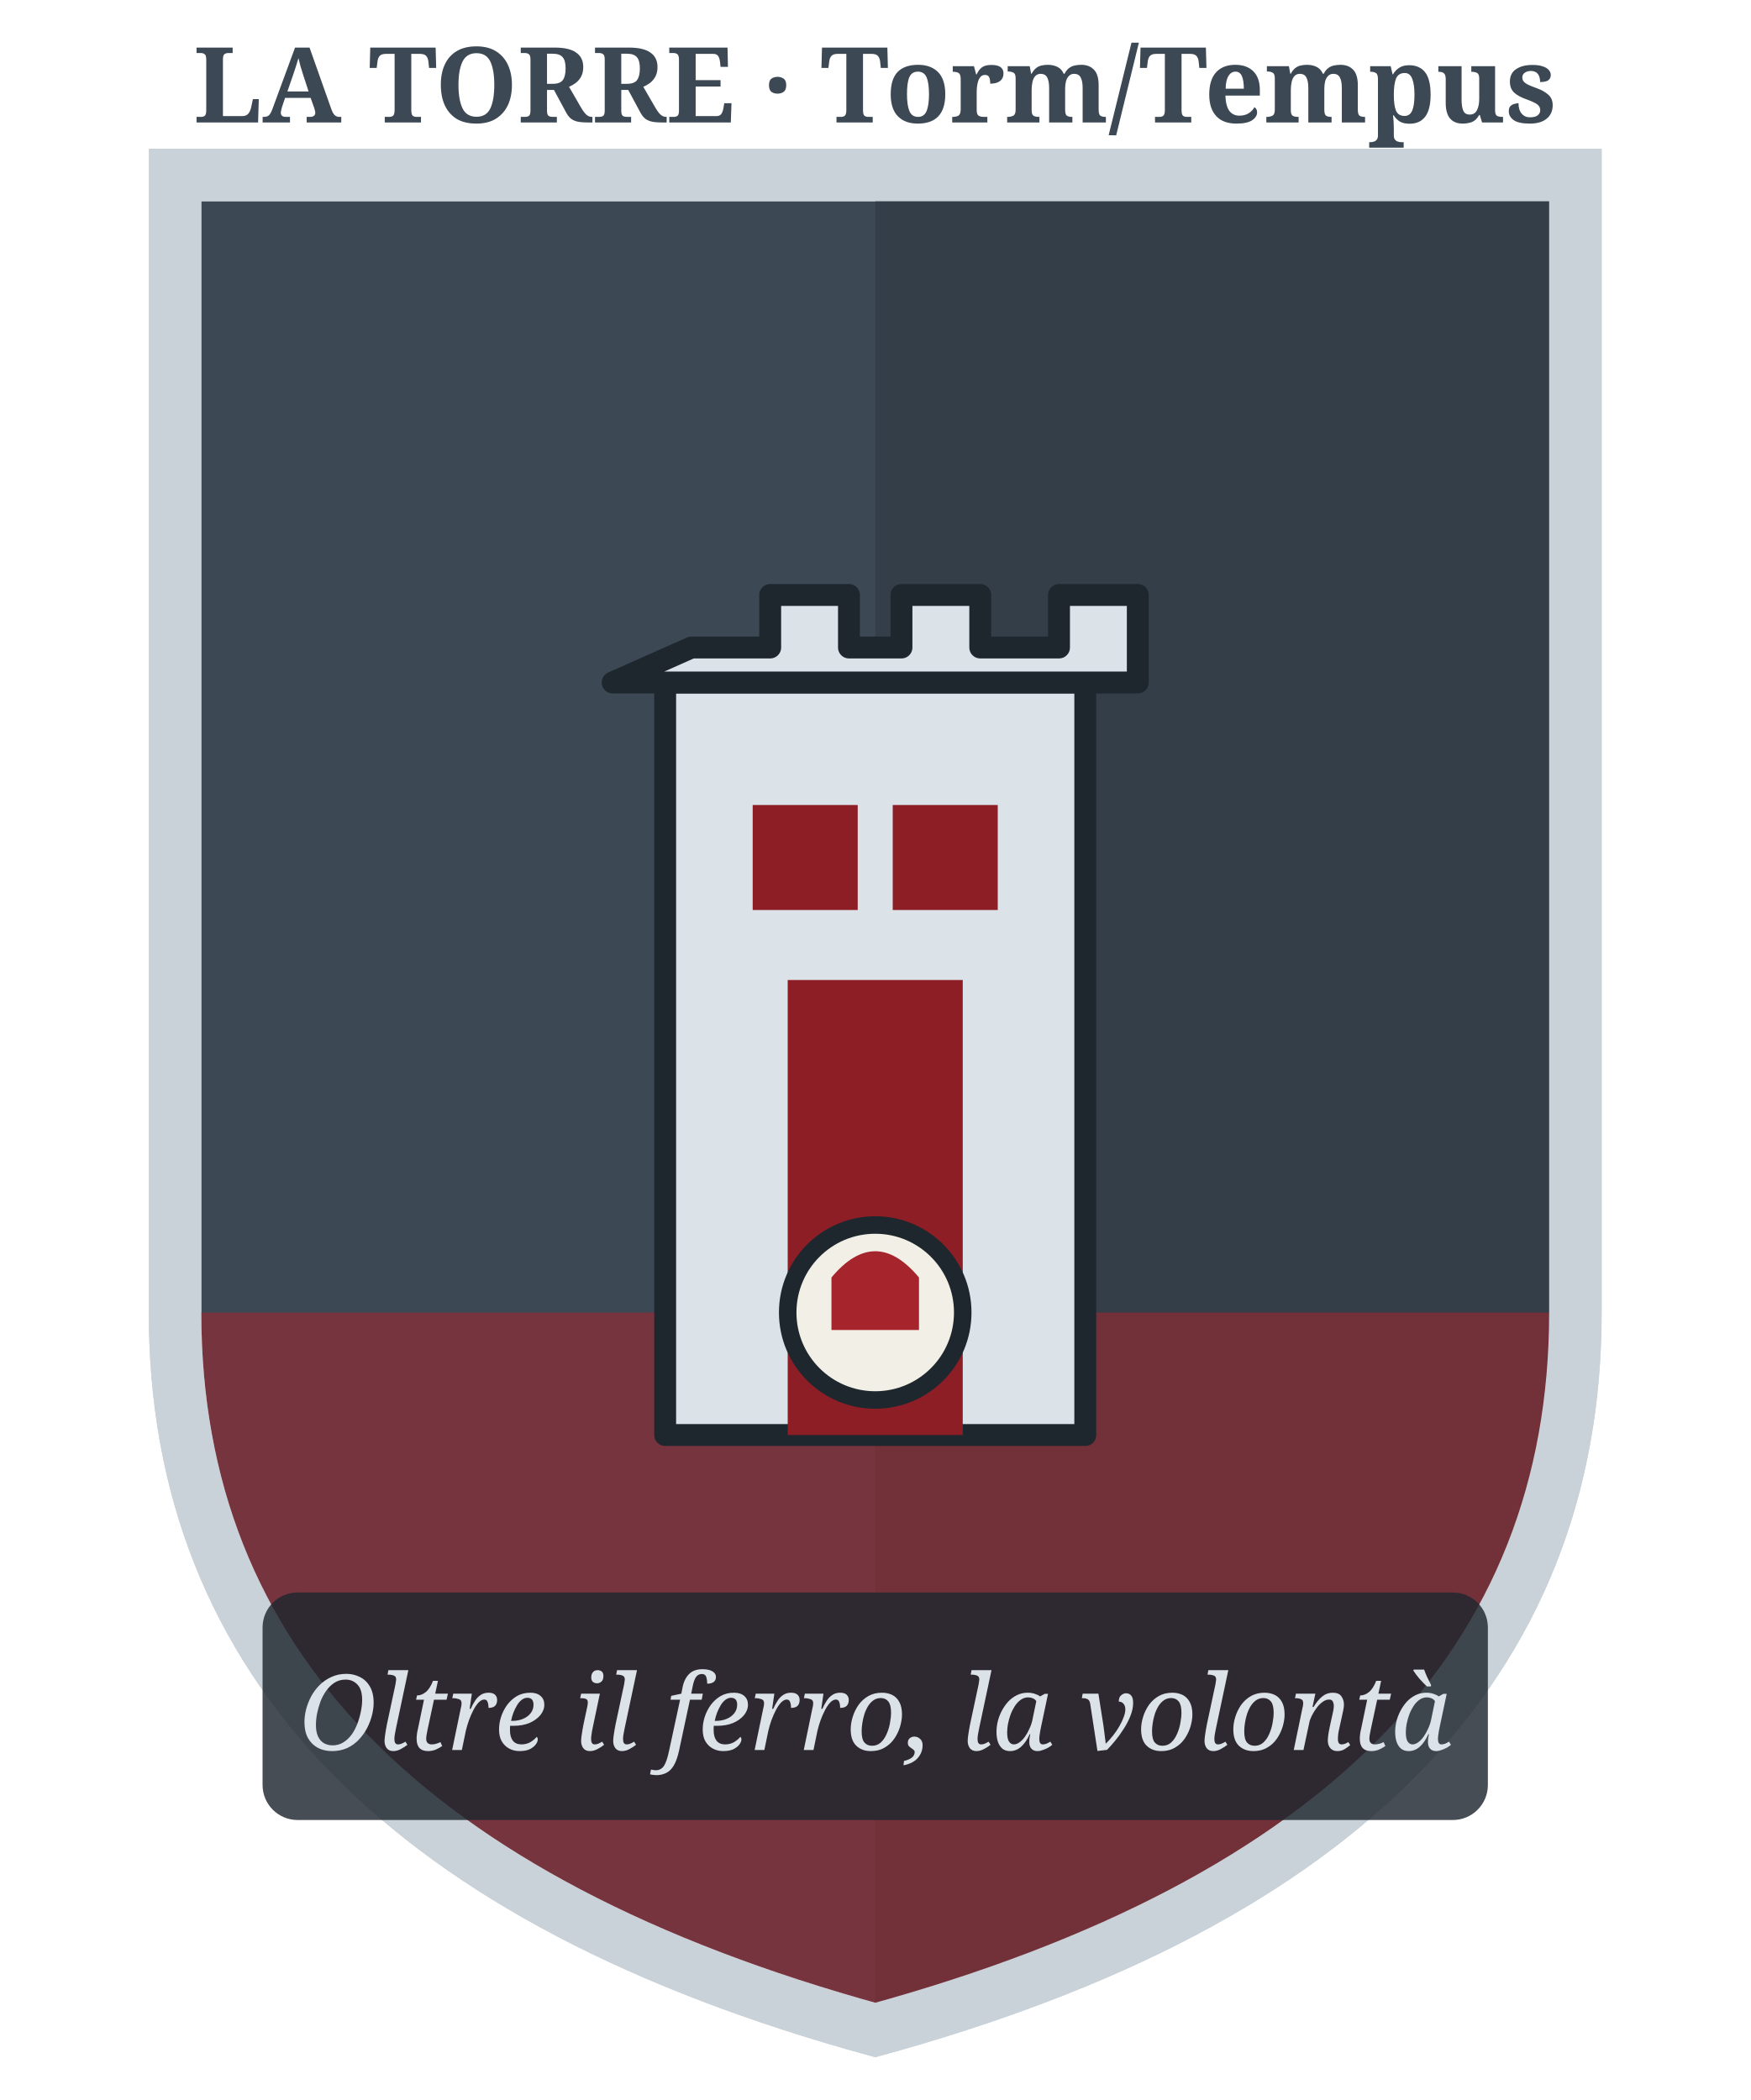
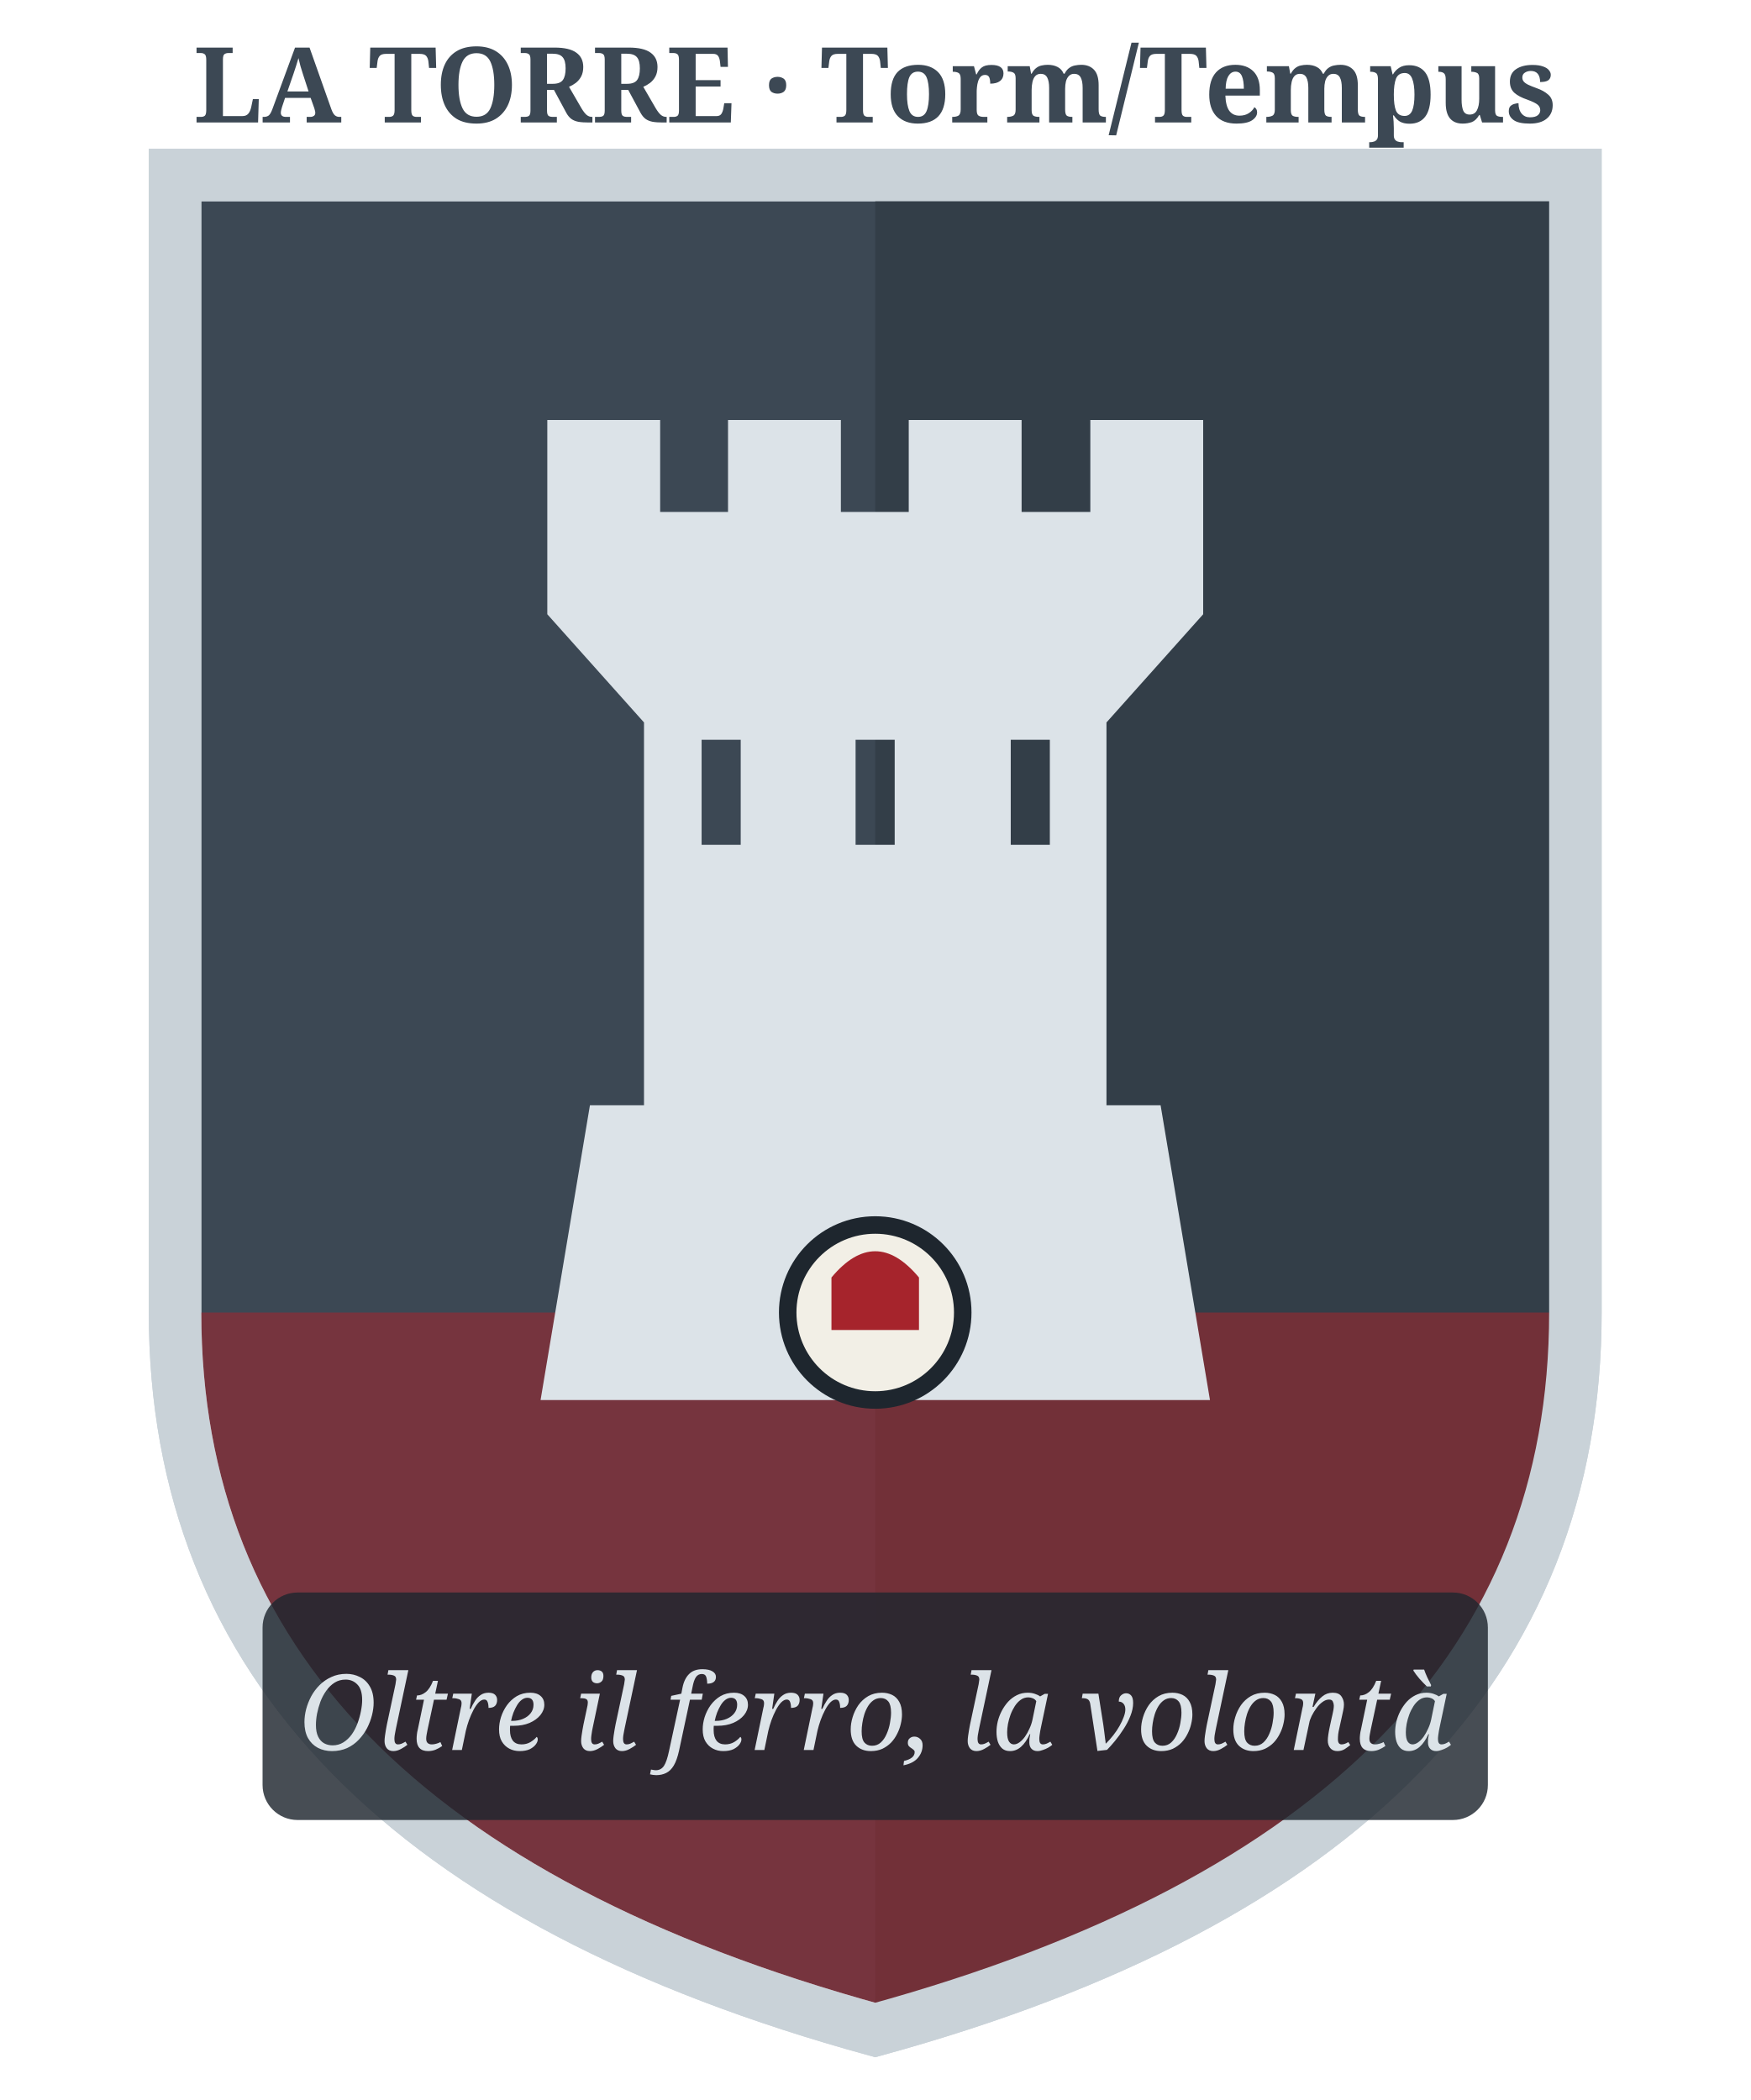
<svg xmlns="http://www.w3.org/2000/svg" viewBox="0 0 200 240" width="200" height="240" role="img" aria-label="Stemma Contrada della Torre — distretto The Iron Bastion">
  <defs>
    <clipPath id="t2">
      <path d="M20 20 H180 V150 Q180 210 100 232 Q20 210 20 150 Z" />
    </clipPath>
  </defs>
  <path d="M20 20 H180 V150 Q180 210 100 232 Q20 210 20 150 Z" fill="#3c4854" stroke="#c9d2d8" stroke-width="6" />
  <g clip-path="url(#t2)">
    <path d="M100 20 L180 20 V150 Q180 210 100 232 Z" fill="#333e48" />
    <path d="M20 150 Q20 210 100 232 Q180 210 180 150 Z" fill="#a6242c" opacity="0.55" />
-     <g fill="#dce3e8" stroke="#1e262e" stroke-width="2.5" stroke-linejoin="round">
-       <rect x="76" y="78" width="48" height="86" />
-       <path d="M70 78 h60 v-10 h-9 v6 h-9 v-6 h-9 v6 h-6 v-6 h-9 v6 h-9 z" />
-       <rect x="90" y="112" width="20" height="52" fill="#8e1e26" stroke="none" />
-       <rect x="86" y="92" width="12" height="12" fill="#8e1e26" stroke="none" />
-       <rect x="102" y="92" width="12" height="12" fill="#8e1e26" stroke="none" />
+     <g fill="#dce3e8">
+       <g transform="translate(39.15 42.41) scale(0.23906)">
+         <path d="M97.812 23.375v92.875l46.22 51.72V351h-25.845L94.594 491.906H414.53L390.938 351h-25.875V167.97l46.22-51.72V23.375h-53.938v43.97H324.5v-43.97h-53.938v43.97h-32.437v-43.97h-53.938v43.97H151.75v-43.97H97.812zm73.75 152.875h18.688v50.22h-18.688v-50.22zm73.594 0h18.688v50.22h-18.688v-50.22zm74.156 0H338v50.22h-18.688v-50.22z" />
+       </g>
    </g>
    <circle cx="100" cy="150" r="10" fill="#f2efe6" stroke="#1e262e" stroke-width="2" />
    <path d="M95 146 q5 -6 10 0 v6 h-10 z" fill="#a6242c" />
  </g>
  <path d="M20 20 H180 V150 Q180 210 100 232 Q20 210 20 150 Z" fill="none" stroke="#c9d2d8" stroke-width="6" />
  <rect x="30" y="182" width="140" height="26" rx="4" fill="#1e262e" opacity="0.82" />
  <text x="100" y="200" font-family="Georgia,serif" font-size="12" fill="#dce3e8" text-anchor="middle" font-style="italic">Oltre il ferro, la volontà</text>
  <text x="100" y="14" font-family="Georgia,serif" font-size="12" fill="#3c4854" text-anchor="middle" font-weight="bold">LA TORRE · Torm/Tempus</text>
</svg>
